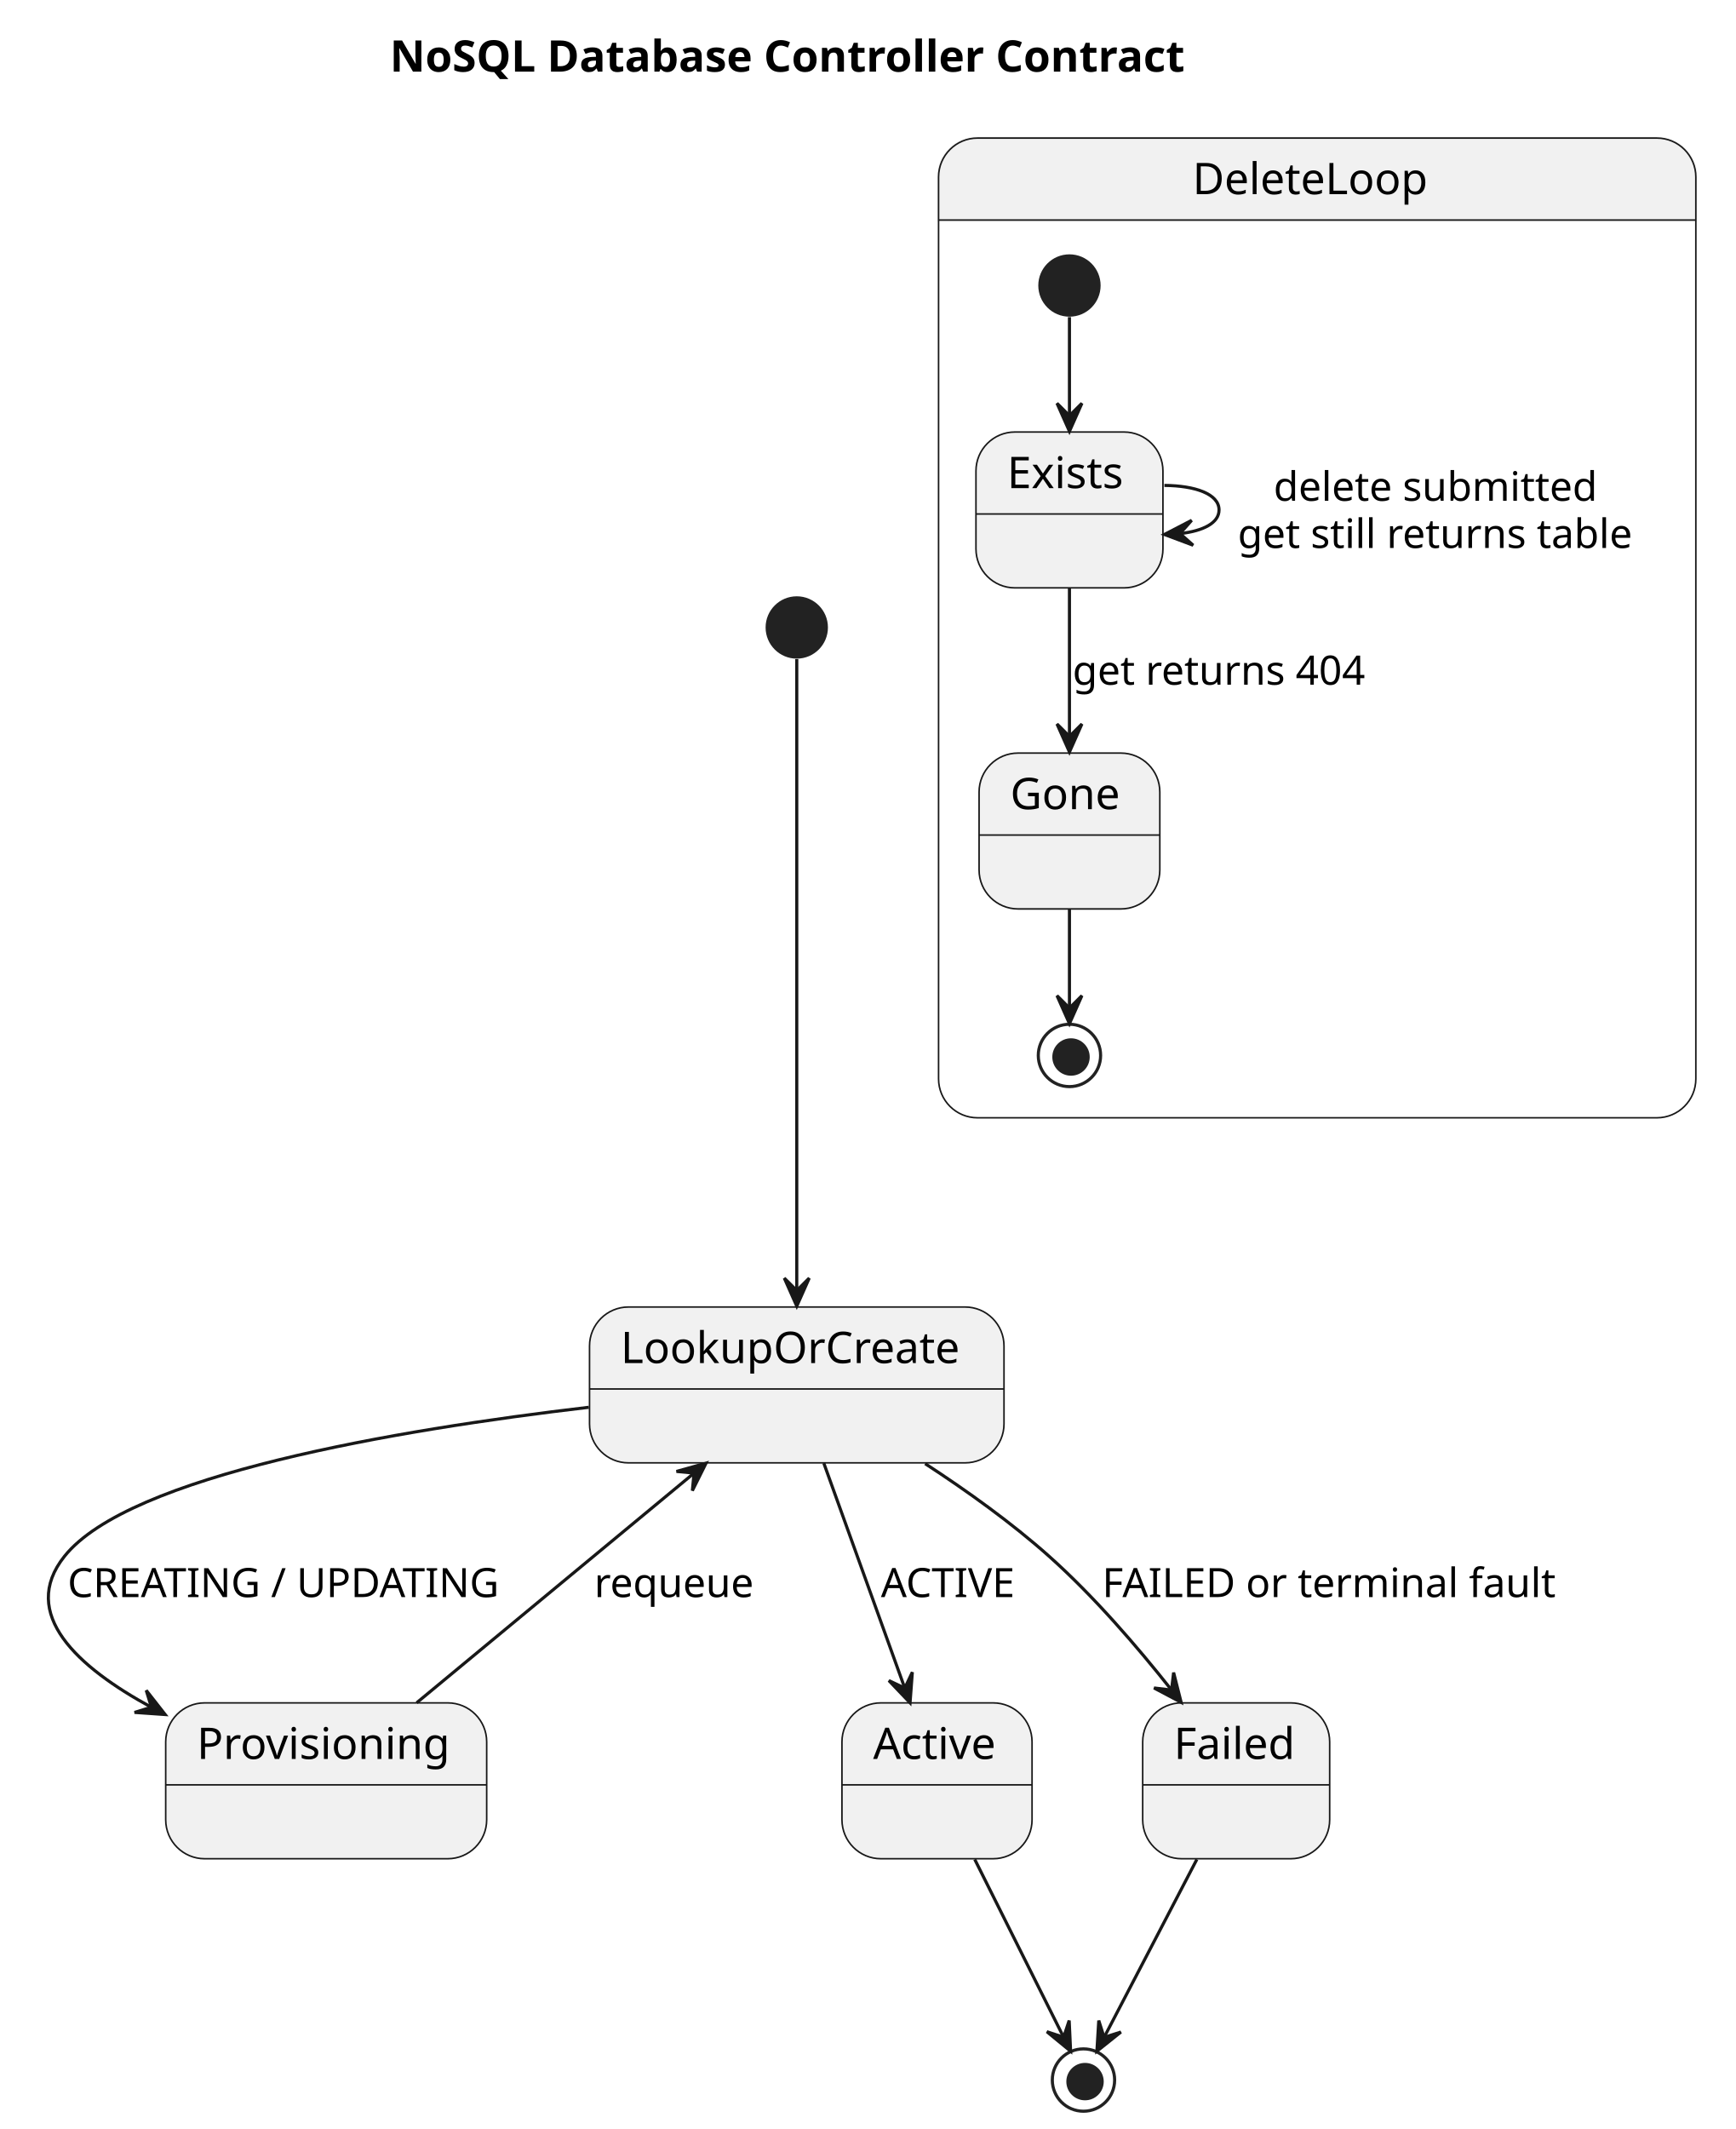
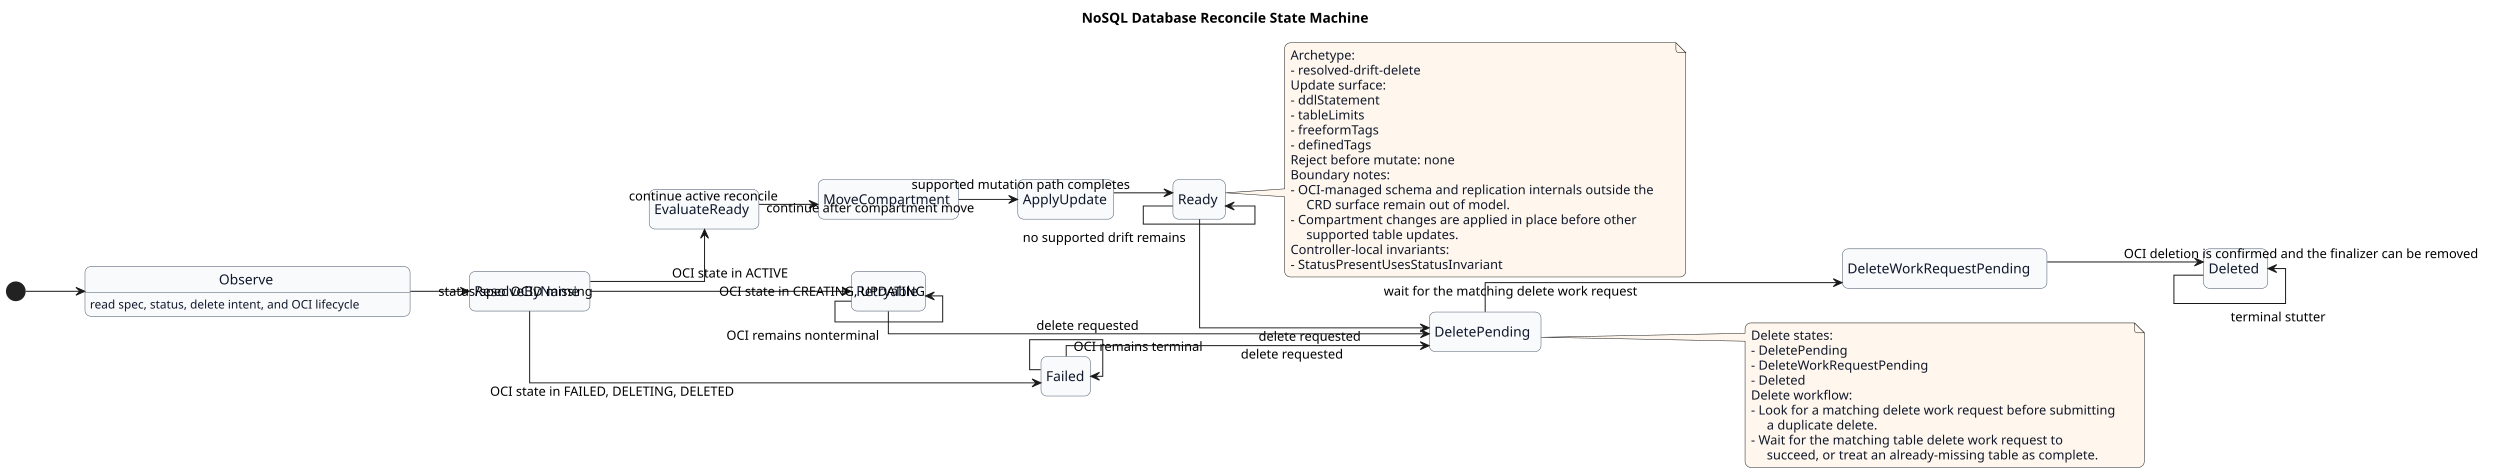
- <svg xmlns="http://www.w3.org/2000/svg" contentStyleType="text/css" height="683px" preserveAspectRatio="none" style="width:557px;height:683px;background:#FFFFFF;" version="1.1" viewBox="0 0 557 683" width="557px" zoomAndPan="magnify">
+ <svg xmlns="http://www.w3.org/2000/svg" contentStyleType="text/css" height="479px" preserveAspectRatio="none" style="width:2530px;height:479px;background:#FFFFFF;" version="1.1" viewBox="0 0 2530 479" width="2530px" zoomAndPan="magnify">
  <defs />
  <g>
-     <text fill="#000000" font-family="sans-serif" font-size="14" font-weight="bold" lengthAdjust="spacing" textLength="287" x="125.085" y="22.995">NoSQL Database Controller Contract</text>
-     <ellipse cx="255.67" cy="201.297" fill="#222222" rx="10" ry="10" style="stroke:none;stroke-width:1.0;" />
-     <g id="LookupOrCreate">
-       <rect fill="#F1F1F1" height="50" rx="12.5" ry="12.5" style="stroke:#181818;stroke-width:0.5;" width="133" x="189.17" y="419.297" />
-       <line style="stroke:#181818;stroke-width:0.5;" x1="189.17" x2="322.17" y1="445.594" y2="445.594" />
-       <text fill="#000000" font-family="sans-serif" font-size="14" lengthAdjust="spacing" textLength="113" x="199.17" y="437.292">LookupOrCreate</text>
+     <text fill="#000000" font-family="sans-serif" font-size="14" font-weight="bold" lengthAdjust="spacing" textLength="327" x="1094.655" y="22.995">NoSQL Database Reconcile State Machine</text>
+     <ellipse cx="16" cy="294.797" fill="#222222" rx="10" ry="10" style="stroke:none;stroke-width:1.0;" />
+     <g id="Observe">
+       <rect fill="#F8FAFC" height="50.266" rx="6" ry="6" style="stroke:#475569;stroke-width:0.5;" width="329" x="86" y="269.797" />
+       <line style="stroke:#475569;stroke-width:0.5;" x1="86" x2="415" y1="296.094" y2="296.094" />
+       <text fill="#0F172A" font-family="sans-serif" font-size="14" lengthAdjust="spacing" textLength="58" x="221.5" y="287.792">Observe</text>
+       <text fill="#0F172A" font-family="sans-serif" font-size="12" lengthAdjust="spacing" textLength="309" x="91" y="312.232">read spec, status, delete intent, and OCI lifecycle</text>
    </g>
-     <g id="Provisioning">
-       <rect fill="#F1F1F1" height="50" rx="12.5" ry="12.5" style="stroke:#181818;stroke-width:0.5;" width="103" x="53.17" y="546.297" />
-       <line style="stroke:#181818;stroke-width:0.5;" x1="53.17" x2="156.17" y1="572.594" y2="572.594" />
-       <text fill="#000000" font-family="sans-serif" font-size="14" lengthAdjust="spacing" textLength="83" x="63.17" y="564.292">Provisioning</text>
+     <rect fill="#F8FAFC" height="40" rx="6" ry="6" style="stroke:#475569;stroke-width:0.5;" width="122" x="475" y="274.797" />
+     <text fill="#0F172A" font-family="sans-serif" font-size="14" lengthAdjust="spacing" textLength="112" x="480" y="299.644">ResolveByName</text>
+     <rect fill="#F8FAFC" height="40" rx="6" ry="6" style="stroke:#475569;stroke-width:0.5;" width="111" x="657" y="191.797" />
+     <text fill="#0F172A" font-family="sans-serif" font-size="14" lengthAdjust="spacing" textLength="101" x="662" y="216.644">EvaluateReady</text>
+     <rect fill="#F8FAFC" height="40" rx="6" ry="6" style="stroke:#475569;stroke-width:0.5;" width="75" x="861.5" y="274.797" />
+     <text fill="#0F172A" font-family="sans-serif" font-size="14" lengthAdjust="spacing" textLength="65" x="866.5" y="299.644">Retryable</text>
+     <rect fill="#F8FAFC" height="40" rx="6" ry="6" style="stroke:#475569;stroke-width:0.5;" width="50" x="1053.5" y="360.797" />
+     <text fill="#0F172A" font-family="sans-serif" font-size="14" lengthAdjust="spacing" textLength="40" x="1058.5" y="385.644">Failed</text>
+     <rect fill="#F8FAFC" height="40" rx="6" ry="6" style="stroke:#475569;stroke-width:0.5;" width="142" x="828" y="181.797" />
+     <text fill="#0F172A" font-family="sans-serif" font-size="14" lengthAdjust="spacing" textLength="132" x="833" y="206.644">MoveCompartment</text>
+     <rect fill="#F8FAFC" height="40" rx="6" ry="6" style="stroke:#475569;stroke-width:0.5;" width="97" x="1030" y="181.797" />
+     <text fill="#0F172A" font-family="sans-serif" font-size="14" lengthAdjust="spacing" textLength="87" x="1035" y="206.644">ApplyUpdate</text>
+     <rect fill="#F8FAFC" height="40" rx="6" ry="6" style="stroke:#475569;stroke-width:0.5;" width="53" x="1187" y="181.797" />
+     <text fill="#0F172A" font-family="sans-serif" font-size="14" lengthAdjust="spacing" textLength="43" x="1192" y="206.644">Ready</text>
+     <rect fill="#F8FAFC" height="40" rx="6" ry="6" style="stroke:#475569;stroke-width:0.5;" width="113" x="1446.5" y="315.797" />
+     <text fill="#0F172A" font-family="sans-serif" font-size="14" lengthAdjust="spacing" textLength="103" x="1451.5" y="340.644">DeletePending</text>
+     <rect fill="#F8FAFC" height="40" rx="6" ry="6" style="stroke:#475569;stroke-width:0.5;" width="207" x="1864.5" y="251.797" />
+     <text fill="#0F172A" font-family="sans-serif" font-size="14" lengthAdjust="spacing" textLength="197" x="1869.5" y="276.644">DeleteWorkRequestPending</text>
+     <rect fill="#F8FAFC" height="40" rx="6" ry="6" style="stroke:#475569;stroke-width:0.5;" width="65" x="2230" y="251.797" />
+     <text fill="#0F172A" font-family="sans-serif" font-size="14" lengthAdjust="spacing" textLength="55" x="2235" y="276.644">Deleted</text>
+     <g id="elem_GMN31">
+       <path d="M1300,49.297 L1300,191.127 L1240.22,195.127 L1300,199.127 L1300,274.289 A6,6 0 0 0 1306,280.289 L1700,280.289 A6,6 0 0 0 1706,274.289 L1706,53.297 L1696,43.297 L1306,43.297 A6,6 0 0 0 1300,49.297 " fill="#FFF7ED" style="stroke:#181818;stroke-width:0.5;" />
+       <path d="M1696,43.297 L1696,50.297 A3,3 0 0 0 1699,53.297 L1706,53.297 L1696,43.297 " fill="#FFF7ED" style="stroke:#181818;stroke-width:0.5;" />
+       <text fill="#0F172A" font-family="sans-serif" font-size="13" lengthAdjust="spacing" textLength="69" x="1306" y="60.364">Archetype:</text>
+       <text fill="#0F172A" font-family="sans-serif" font-size="13" lengthAdjust="spacing" textLength="138" x="1306" y="75.497">- resolved-drift-delete</text>
+       <text fill="#0F172A" font-family="sans-serif" font-size="13" lengthAdjust="spacing" textLength="102" x="1306" y="90.629">Update surface:</text>
+       <text fill="#0F172A" font-family="sans-serif" font-size="13" lengthAdjust="spacing" textLength="97" x="1306" y="105.762">- ddlStatement</text>
+       <text fill="#0F172A" font-family="sans-serif" font-size="13" lengthAdjust="spacing" textLength="79" x="1306" y="120.895">- tableLimits</text>
+       <text fill="#0F172A" font-family="sans-serif" font-size="13" lengthAdjust="spacing" textLength="94" x="1306" y="136.028">- freeformTags</text>
+       <text fill="#0F172A" font-family="sans-serif" font-size="13" lengthAdjust="spacing" textLength="86" x="1306" y="151.161">- definedTags</text>
+       <text fill="#0F172A" font-family="sans-serif" font-size="13" lengthAdjust="spacing" textLength="175" x="1306" y="166.293">Reject before mutate: none</text>
+       <text fill="#0F172A" font-family="sans-serif" font-size="13" lengthAdjust="spacing" textLength="105" x="1306" y="181.426">Boundary notes:</text>
+       <text fill="#0F172A" font-family="sans-serif" font-size="13" lengthAdjust="spacing" textLength="385" x="1306" y="196.559">- OCI-managed schema and replication internals outside the</text>
+       <text fill="#0F172A" font-family="sans-serif" font-size="13" lengthAdjust="spacing" textLength="216" x="1322" y="211.692">CRD surface remain out of model.</text>
+       <text fill="#0F172A" font-family="sans-serif" font-size="13" lengthAdjust="spacing" textLength="368" x="1306" y="226.825">- Compartment changes are applied in place before other</text>
+       <text fill="#0F172A" font-family="sans-serif" font-size="13" lengthAdjust="spacing" textLength="161" x="1322" y="241.958">supported table updates.</text>
+       <text fill="#0F172A" font-family="sans-serif" font-size="13" lengthAdjust="spacing" textLength="166" x="1306" y="257.09">Controller-local invariants:</text>
+       <text fill="#0F172A" font-family="sans-serif" font-size="13" lengthAdjust="spacing" textLength="229" x="1306" y="272.223">- StatusPresentUsesStatusInvariant</text>
    </g>
-     <g id="Active">
-       <rect fill="#F1F1F1" height="50" rx="12.5" ry="12.5" style="stroke:#181818;stroke-width:0.5;" width="61" x="270.17" y="546.297" />
-       <line style="stroke:#181818;stroke-width:0.5;" x1="270.17" x2="331.17" y1="572.594" y2="572.594" />
-       <text fill="#000000" font-family="sans-serif" font-size="14" lengthAdjust="spacing" textLength="41" x="280.17" y="564.292">Active</text>
+     <g id="elem_GMN34">
+       <path d="M1766,332.797 L1766,337.297 L1559.55,341.297 L1766,345.297 L1766,466.992 A6,6 0 0 0 1772,472.992 L2164,472.992 A6,6 0 0 0 2170,466.992 L2170,336.797 L2160,326.797 L1772,326.797 A6,6 0 0 0 1766,332.797 " fill="#FFF7ED" style="stroke:#181818;stroke-width:0.5;" />
+       <path d="M2160,326.797 L2160,333.797 A3,3 0 0 0 2163,336.797 L2170,336.797 L2160,326.797 " fill="#FFF7ED" style="stroke:#181818;stroke-width:0.5;" />
+       <text fill="#0F172A" font-family="sans-serif" font-size="13" lengthAdjust="spacing" textLength="90" x="1772" y="343.864">Delete states:</text>
+       <text fill="#0F172A" font-family="sans-serif" font-size="13" lengthAdjust="spacing" textLength="102" x="1772" y="358.997">- DeletePending</text>
+       <text fill="#0F172A" font-family="sans-serif" font-size="13" lengthAdjust="spacing" textLength="185" x="1772" y="374.129">- DeleteWorkRequestPending</text>
+       <text fill="#0F172A" font-family="sans-serif" font-size="13" lengthAdjust="spacing" textLength="59" x="1772" y="389.262">- Deleted</text>
+       <text fill="#0F172A" font-family="sans-serif" font-size="13" lengthAdjust="spacing" textLength="103" x="1772" y="404.395">Delete workflow:</text>
+       <text fill="#0F172A" font-family="sans-serif" font-size="13" lengthAdjust="spacing" textLength="383" x="1772" y="419.528">- Look for a matching delete work request before submitting</text>
+       <text fill="#0F172A" font-family="sans-serif" font-size="13" lengthAdjust="spacing" textLength="118" x="1788" y="434.661">a duplicate delete.</text>
+       <text fill="#0F172A" font-family="sans-serif" font-size="13" lengthAdjust="spacing" textLength="329" x="1772" y="449.793">- Wait for the matching table delete work request to</text>
+       <text fill="#0F172A" font-family="sans-serif" font-size="13" lengthAdjust="spacing" textLength="357" x="1788" y="464.926">succeed, or treat an already-missing table as complete.</text>
    </g>
-     <g id="Failed">
-       <rect fill="#F1F1F1" height="50" rx="12.5" ry="12.5" style="stroke:#181818;stroke-width:0.5;" width="60" x="366.67" y="546.297" />
-       <line style="stroke:#181818;stroke-width:0.5;" x1="366.67" x2="426.67" y1="572.594" y2="572.594" />
-       <text fill="#000000" font-family="sans-serif" font-size="14" lengthAdjust="spacing" textLength="40" x="376.67" y="564.292">Failed</text>
+     <g id="link_*start_Observe">
+       <path d="M26.08,294.797 C26.08,294.797 80.84,294.797 80.84,294.797 " fill="none" id="*start-to-Observe" style="stroke:#181818;stroke-width:1.0;" />
+       <polygon fill="#181818" points="85.84,294.797,76.84,290.797,80.84,294.797,76.84,298.797,85.84,294.797" style="stroke:#181818;stroke-width:1.0;" />
    </g>
-     <ellipse cx="347.67" cy="667.297" fill="none" rx="10" ry="10" style="stroke:#222222;stroke-width:1.0;" />
-     <ellipse cx="348.17" cy="667.797" fill="#222222" rx="6" ry="6" style="stroke:none;stroke-width:1.0;" />
-     <path d="M313.67,44.297 L531.67,44.297 A12.5,12.5 0 0 1 544.17,56.797 L544.17,70.594 L301.17,70.594 L301.17,56.797 A12.5,12.5 0 0 1 313.67,44.297 " fill="#F1F1F1" style="stroke:#F1F1F1;stroke-width:1.0;" />
-     <rect fill="none" height="314.297" rx="12.5" ry="12.5" style="stroke:#181818;stroke-width:0.5;" width="243" x="301.17" y="44.297" />
-     <line style="stroke:#181818;stroke-width:0.5;" x1="301.17" x2="544.17" y1="70.594" y2="70.594" />
-     <text fill="#000000" font-family="sans-serif" font-size="14" lengthAdjust="spacing" textLength="80" x="382.67" y="62.292">DeleteLoop</text>
-     <ellipse cx="343.17" cy="91.594" fill="#222222" rx="10" ry="10" style="stroke:none;stroke-width:1.0;" />
-     <g id="DeleteLoop.Exists">
-       <rect fill="#F1F1F1" height="50" rx="12.5" ry="12.5" style="stroke:#181818;stroke-width:0.5;" width="60" x="313.17" y="138.594" />
-       <line style="stroke:#181818;stroke-width:0.5;" x1="313.17" x2="373.17" y1="164.891" y2="164.891" />
-       <text fill="#000000" font-family="sans-serif" font-size="14" lengthAdjust="spacing" textLength="40" x="323.17" y="156.589">Exists</text>
+     <g id="link_Observe_ResolveByName">
+       <path d="M415.34,294.797 C415.34,294.797 469.86,294.797 469.86,294.797 " fill="none" id="Observe-to-ResolveByName" style="stroke:#181818;stroke-width:1.0;" />
+       <polygon fill="#181818" points="474.86,294.797,465.86,290.797,469.86,294.797,465.86,298.797,474.86,294.797" style="stroke:#181818;stroke-width:1.0;" />
+       <text fill="#000000" font-family="sans-serif" font-size="13" lengthAdjust="spacing" textLength="163" x="443.6" y="299.364">status/spec OCID missing</text>
    </g>
-     <g id="DeleteLoop.Gone">
-       <rect fill="#F1F1F1" height="50" rx="12.5" ry="12.5" style="stroke:#181818;stroke-width:0.5;" width="58" x="314.17" y="241.594" />
-       <line style="stroke:#181818;stroke-width:0.5;" x1="314.17" x2="372.17" y1="267.891" y2="267.891" />
-       <text fill="#000000" font-family="sans-serif" font-size="14" lengthAdjust="spacing" textLength="38" x="324.17" y="259.589">Gone</text>
+     <g id="link_ResolveByName_EvaluateReady">
+       <path d="M597.41,284.797 C648.53,284.797 713,284.797 713,284.797 C713,284.797 713,237.127 713,237.127 " fill="none" id="ResolveByName-to-EvaluateReady" style="stroke:#181818;stroke-width:1.0;" />
+       <polygon fill="#181818" points="713,232.127,709,241.127,713,237.127,717,241.127,713,232.127" style="stroke:#181818;stroke-width:1.0;" />
+       <text fill="#000000" font-family="sans-serif" font-size="13" lengthAdjust="spacing" textLength="123" x="680.04" y="280.864">OCI state in ACTIVE</text>
    </g>
-     <ellipse cx="343.17" cy="338.594" fill="none" rx="10" ry="10" style="stroke:#222222;stroke-width:1.0;" />
-     <ellipse cx="343.67" cy="339.094" fill="#222222" rx="6" ry="6" style="stroke:none;stroke-width:1.0;" />
-     <g id="link_*start*DeleteLoop_Exists">
-       <path d="M343.17,101.744 C343.17,109.784 343.17,121.924 343.17,133.244 " fill="none" id="*start*DeleteLoop-to-Exists" style="stroke:#181818;stroke-width:1.0;" />
-       <polygon fill="#181818" points="343.17,138.374,347.17,129.374,343.17,133.374,339.17,129.374,343.17,138.374" style="stroke:#181818;stroke-width:1.0;" />
+     <g id="link_ResolveByName_Retryable">
+       <path d="M597.17,294.797 C597.17,294.797 856.26,294.797 856.26,294.797 " fill="none" id="ResolveByName-to-Retryable" style="stroke:#181818;stroke-width:1.0;" />
+       <polygon fill="#181818" points="861.26,294.797,852.26,290.797,856.26,294.797,852.26,298.797,861.26,294.797" style="stroke:#181818;stroke-width:1.0;" />
+       <text fill="#000000" font-family="sans-serif" font-size="13" lengthAdjust="spacing" textLength="217" x="727.71" y="299.364">OCI state in CREATING, UPDATING</text>
    </g>
-     <g id="link_Exists_Exists">
-       <path d="M373.64,155.724 C383.42,155.804 391.17,158.424 391.17,163.594 C391.17,167.794 386.05,170.314 378.89,171.154 " fill="none" id="Exists-to-Exists" style="stroke:#181818;stroke-width:1.0;" />
-       <polygon fill="#181818" points="373.64,171.464,382.864,174.916,378.631,171.163,382.384,166.93,373.64,171.464" style="stroke:#181818;stroke-width:1.0;" />
-       <text fill="#000000" font-family="sans-serif" font-size="13" lengthAdjust="spacing" textLength="109" x="408.67" y="160.661">delete submitted</text>
-       <text fill="#000000" font-family="sans-serif" font-size="13" lengthAdjust="spacing" textLength="132" x="397.17" y="175.793">get still returns table</text>
+     <g id="link_ResolveByName_Failed">
+       <path d="M536,314.907 C536,342.157 536,387.467 536,387.467 C536,387.467 1048.42,387.467 1048.42,387.467 " fill="none" id="ResolveByName-to-Failed" style="stroke:#181818;stroke-width:1.0;" />
+       <polygon fill="#181818" points="1053.42,387.467,1044.42,383.467,1048.42,387.467,1044.42,391.467,1053.42,387.467" style="stroke:#181818;stroke-width:1.0;" />
+       <text fill="#000000" font-family="sans-serif" font-size="13" lengthAdjust="spacing" textLength="259" x="495.93" y="400.534">OCI state in FAILED, DELETING, DELETED</text>
    </g>
-     <g id="link_Exists_Gone">
-       <path d="M343.17,188.784 C343.17,202.924 343.17,220.874 343.17,235.874 " fill="none" id="Exists-to-Gone" style="stroke:#181818;stroke-width:1.0;" />
-       <polygon fill="#181818" points="343.17,241.254,347.17,232.254,343.17,236.254,339.17,232.254,343.17,241.254" style="stroke:#181818;stroke-width:1.0;" />
-       <text fill="#000000" font-family="sans-serif" font-size="13" lengthAdjust="spacing" textLength="99" x="344.17" y="219.661">get returns 404</text>
+     <g id="link_EvaluateReady_MoveCompartment">
+       <path d="M768.2,206.797 C768.2,206.797 822.67,206.797 822.67,206.797 " fill="none" id="EvaluateReady-to-MoveCompartment" style="stroke:#181818;stroke-width:1.0;" />
+       <polygon fill="#181818" points="827.67,206.797,818.67,202.797,822.67,206.797,818.67,210.797,827.67,206.797" style="stroke:#181818;stroke-width:1.0;" />
+       <text fill="#000000" font-family="sans-serif" font-size="13" lengthAdjust="spacing" textLength="158" x="636.44" y="202.864">continue active reconcile</text>
    </g>
-     <g id="link_Gone_*end*DeleteLoop">
-       <path d="M343.17,291.684 C343.17,302.164 343.17,314.094 343.17,323.164 " fill="none" id="Gone-to-*end*DeleteLoop" style="stroke:#181818;stroke-width:1.0;" />
-       <polygon fill="#181818" points="343.17,328.404,347.17,319.404,343.17,323.404,339.17,319.404,343.17,328.404" style="stroke:#181818;stroke-width:1.0;" />
+     <g id="link_MoveCompartment_ApplyUpdate">
+       <path d="M970.2,201.797 C970.2,201.797 1024.76,201.797 1024.76,201.797 " fill="none" id="MoveCompartment-to-ApplyUpdate" style="stroke:#181818;stroke-width:1.0;" />
+       <polygon fill="#181818" points="1029.76,201.797,1020.76,197.797,1024.76,201.797,1020.76,205.797,1029.76,201.797" style="stroke:#181818;stroke-width:1.0;" />
+       <text fill="#000000" font-family="sans-serif" font-size="13" lengthAdjust="spacing" textLength="221" x="775.48" y="214.864">continue after compartment move</text>
    </g>
-     <g id="link_*start_LookupOrCreate">
-       <path d="M255.67,211.447 C255.67,244.597 255.67,359.297 255.67,413.927 " fill="none" id="*start-to-LookupOrCreate" style="stroke:#181818;stroke-width:1.0;" />
-       <polygon fill="#181818" points="255.67,419.027,259.67,410.027,255.67,414.027,251.67,410.027,255.67,419.027" style="stroke:#181818;stroke-width:1.0;" />
+     <g id="link_ApplyUpdate_Ready">
+       <path d="M1127.24,195.127 C1127.24,195.127 1181.81,195.127 1181.81,195.127 " fill="none" id="ApplyUpdate-to-Ready" style="stroke:#181818;stroke-width:1.0;" />
+       <polygon fill="#181818" points="1186.81,195.127,1177.81,191.127,1181.81,195.127,1177.81,199.127,1186.81,195.127" style="stroke:#181818;stroke-width:1.0;" />
+       <text fill="#000000" font-family="sans-serif" font-size="13" lengthAdjust="spacing" textLength="231" x="922.52" y="191.194">supported mutation path completes</text>
    </g>
-     <g id="link_LookupOrCreate_Provisioning">
-       <path d="M188.95,451.467 C127.04,458.737 41.4,473.267 20.67,499.297 C6,517.717 24.96,534.867 48.55,547.697 " fill="none" id="LookupOrCreate-to-Provisioning" style="stroke:#181818;stroke-width:1.0;" />
-       <polygon fill="#181818" points="53,550.037,46.925,542.284,48.584,547.693,43.175,549.351,53,550.037" style="stroke:#181818;stroke-width:1.0;" />
-       <text fill="#000000" font-family="sans-serif" font-size="13" lengthAdjust="spacing" textLength="143" x="21.67" y="512.364">CREATING / UPDATING</text>
+     <g id="link_Ready_Ready">
+       <path d="M1186.9,208.467 C1172.25,208.467 1157,208.467 1157,208.467 C1157,208.467 1157,226.797 1157,226.797 C1157,226.797 1270,226.797 1270,226.797 C1270,226.797 1270,208.467 1270,208.467 C1270,208.467 1245.1,208.467 1245.1,208.467 " fill="none" id="Ready-to-Ready" style="stroke:#181818;stroke-width:1.0;" />
+       <polygon fill="#181818" points="1240.1,208.467,1249.1,212.467,1245.1,208.467,1249.1,204.467,1240.1,208.467" style="stroke:#181818;stroke-width:1.0;" />
+       <text fill="#000000" font-family="sans-serif" font-size="13" lengthAdjust="spacing" textLength="170" x="1035" y="244.864">no supported drift remains</text>
    </g>
-     <g id="link_Provisioning_LookupOrCreate">
-       <path d="M133.7,546.267 C159.05,525.277 195.85,494.817 222.39,472.847 " fill="none" id="Provisioning-to-LookupOrCreate" style="stroke:#181818;stroke-width:1.0;" />
-       <polygon fill="#181818" points="226.56,469.397,217.074,472.044,222.705,472.581,222.168,478.212,226.56,469.397" style="stroke:#181818;stroke-width:1.0;" />
-       <text fill="#000000" font-family="sans-serif" font-size="13" lengthAdjust="spacing" textLength="53" x="190.67" y="512.364">requeue</text>
+     <g id="link_Retryable_Retryable">
+       <path d="M861.5,304.797 C852.28,304.797 845,304.797 845,304.797 C845,304.797 845,325.797 845,325.797 C845,325.797 954,325.797 954,325.797 C954,325.797 954,299.467 954,299.467 C954,299.467 941.6,299.467 941.6,299.467 " fill="none" id="Retryable-to-Retryable" style="stroke:#181818;stroke-width:1.0;" />
+       <polygon fill="#181818" points="936.6,299.467,945.6,303.467,941.6,299.467,945.6,295.467,936.6,299.467" style="stroke:#181818;stroke-width:1.0;" />
+       <text fill="#000000" font-family="sans-serif" font-size="13" lengthAdjust="spacing" textLength="159" x="735.12" y="343.864">OCI remains nonterminal</text>
    </g>
-     <g id="link_LookupOrCreate_Active">
-       <path d="M264.35,469.397 C271.76,489.977 282.43,519.627 290.29,541.457 " fill="none" id="LookupOrCreate-to-Active" style="stroke:#181818;stroke-width:1.0;" />
-       <polygon fill="#181818" points="292.02,546.267,292.756,536.446,290.337,541.559,285.223,539.139,292.02,546.267" style="stroke:#181818;stroke-width:1.0;" />
-       <text fill="#000000" font-family="sans-serif" font-size="13" lengthAdjust="spacing" textLength="45" x="282.67" y="512.364">ACTIVE</text>
+     <g id="link_Failed_Failed">
+       <path d="M1053.15,374.127 C1046.92,374.127 1042,374.127 1042,374.127 C1042,374.127 1042,343.797 1042,343.797 C1042,343.797 1116,343.797 1116,343.797 C1116,343.797 1116,380.797 1116,380.797 C1116,380.797 1108.72,380.797 1108.72,380.797 " fill="none" id="Failed-to-Failed" style="stroke:#181818;stroke-width:1.0;" />
+       <polygon fill="#181818" points="1103.72,380.797,1112.72,384.797,1108.72,380.797,1112.72,376.797,1103.72,380.797" style="stroke:#181818;stroke-width:1.0;" />
+       <text fill="#000000" font-family="sans-serif" font-size="13" lengthAdjust="spacing" textLength="135" x="1086.4" y="355.114">OCI remains terminal</text>
    </g>
-     <g id="link_LookupOrCreate_Failed">
-       <path d="M296.86,469.547 C310.15,478.197 324.57,488.497 336.67,499.297 C350.97,512.057 364.91,528.247 375.75,541.947 " fill="none" id="LookupOrCreate-to-Failed" style="stroke:#181818;stroke-width:1.0;" />
-       <polygon fill="#181818" points="379.01,546.117,376.596,536.568,375.921,542.185,370.305,541.51,379.01,546.117" style="stroke:#181818;stroke-width:1.0;" />
-       <text fill="#000000" font-family="sans-serif" font-size="13" lengthAdjust="spacing" textLength="150" x="353.67" y="512.364">FAILED or terminal fault</text>
+     <g id="link_Ready_DeletePending">
+       <path d="M1214,221.827 C1214,258.287 1214,331.797 1214,331.797 C1214,331.797 1441.25,331.797 1441.25,331.797 " fill="none" id="Ready-to-DeletePending" style="stroke:#181818;stroke-width:1.0;" />
+       <polygon fill="#181818" points="1446.25,331.797,1437.25,327.797,1441.25,331.797,1437.25,335.797,1446.25,331.797" style="stroke:#181818;stroke-width:1.0;" />
+       <text fill="#000000" font-family="sans-serif" font-size="13" lengthAdjust="spacing" textLength="109" x="1273.64" y="344.864">delete requested</text>
    </g>
-     <g id="link_Active_*end">
-       <path d="M312.78,596.507 C321.87,614.687 333.96,638.867 341.26,653.477 " fill="none" id="Active-to-*end" style="stroke:#181818;stroke-width:1.0;" />
-       <polygon fill="#181818" points="343.54,658.037,343.08,648.199,341.298,653.568,335.929,651.786,343.54,658.037" style="stroke:#181818;stroke-width:1.0;" />
+     <g id="link_Retryable_DeletePending">
+       <path d="M899,315.037 C899,326.187 899,337.797 899,337.797 C899,337.797 1441.45,337.797 1441.45,337.797 " fill="none" id="Retryable-to-DeletePending" style="stroke:#181818;stroke-width:1.0;" />
+       <polygon fill="#181818" points="1446.45,337.797,1437.45,333.797,1441.45,337.797,1437.45,341.797,1446.45,337.797" style="stroke:#181818;stroke-width:1.0;" />
+       <text fill="#000000" font-family="sans-serif" font-size="13" lengthAdjust="spacing" textLength="109" x="1048.84" y="333.864">delete requested</text>
    </g>
-     <g id="link_Failed_*end">
-       <path d="M384.05,596.507 C374.58,614.687 361.97,638.867 354.36,653.477 " fill="none" id="Failed-to-*end" style="stroke:#181818;stroke-width:1.0;" />
-       <polygon fill="#181818" points="351.98,658.037,359.678,651.893,354.284,653.6,352.578,648.206,351.98,658.037" style="stroke:#181818;stroke-width:1.0;" />
+     <g id="link_Failed_DeletePending">
+       <path d="M1079,360.637 C1079,354.717 1079,349.797 1079,349.797 C1079,349.797 1441.26,349.797 1441.26,349.797 " fill="none" id="Failed-to-DeletePending" style="stroke:#181818;stroke-width:1.0;" />
+       <polygon fill="#181818" points="1446.26,349.797,1437.26,345.797,1441.26,349.797,1437.26,353.797,1446.26,349.797" style="stroke:#181818;stroke-width:1.0;" />
+       <text fill="#000000" font-family="sans-serif" font-size="13" lengthAdjust="spacing" textLength="109" x="1255.71" y="362.864">delete requested</text>
+     </g>
+     <g id="link_DeletePending_DeleteWorkRequestPending">
+       <path d="M1503,315.557 C1503,301.787 1503,286.047 1503,286.047 C1503,286.047 1859.22,286.047 1859.22,286.047 " fill="none" id="DeletePending-to-DeleteWorkRequestPending" style="stroke:#181818;stroke-width:1.0;" />
+       <polygon fill="#181818" points="1864.22,286.047,1855.22,282.047,1859.22,286.047,1855.22,290.047,1864.22,286.047" style="stroke:#181818;stroke-width:1.0;" />
+       <text fill="#000000" font-family="sans-serif" font-size="13" lengthAdjust="spacing" textLength="265" x="1400.35" y="299.114">wait for the matching delete work request</text>
+     </g>
+     <g id="link_DeleteWorkRequestPending_Deleted">
+       <path d="M2071.83,265.127 C2071.83,265.127 2224.78,265.127 2224.78,265.127 " fill="none" id="DeleteWorkRequestPending-to-Deleted" style="stroke:#181818;stroke-width:1.0;" />
+       <polygon fill="#181818" points="2229.78,265.127,2220.78,261.127,2224.78,265.127,2220.78,269.127,2229.78,265.127" style="stroke:#181818;stroke-width:1.0;" />
+       <text fill="#000000" font-family="sans-serif" font-size="13" lengthAdjust="spacing" textLength="373" x="2149.31" y="261.194">OCI deletion is confirmed and the finalizer can be removed</text>
+     </g>
+     <g id="link_Deleted_Deleted">
+       <path d="M2229.79,278.467 C2214.66,278.467 2200,278.467 2200,278.467 C2200,278.467 2200,307.127 2200,307.127 C2200,307.127 2313,307.127 2313,307.127 C2313,307.127 2313,271.797 2313,271.797 C2313,271.797 2300.05,271.797 2300.05,271.797 " fill="none" id="Deleted-to-Deleted" style="stroke:#181818;stroke-width:1.0;" />
+       <polygon fill="#181818" points="2295.05,271.797,2304.05,275.797,2300.05,271.797,2304.05,267.797,2295.05,271.797" style="stroke:#181818;stroke-width:1.0;" />
+       <text fill="#000000" font-family="sans-serif" font-size="13" lengthAdjust="spacing" textLength="100" x="2257.41" y="325.194">terminal stutter</text>
    </g>
  </g>
</svg>
